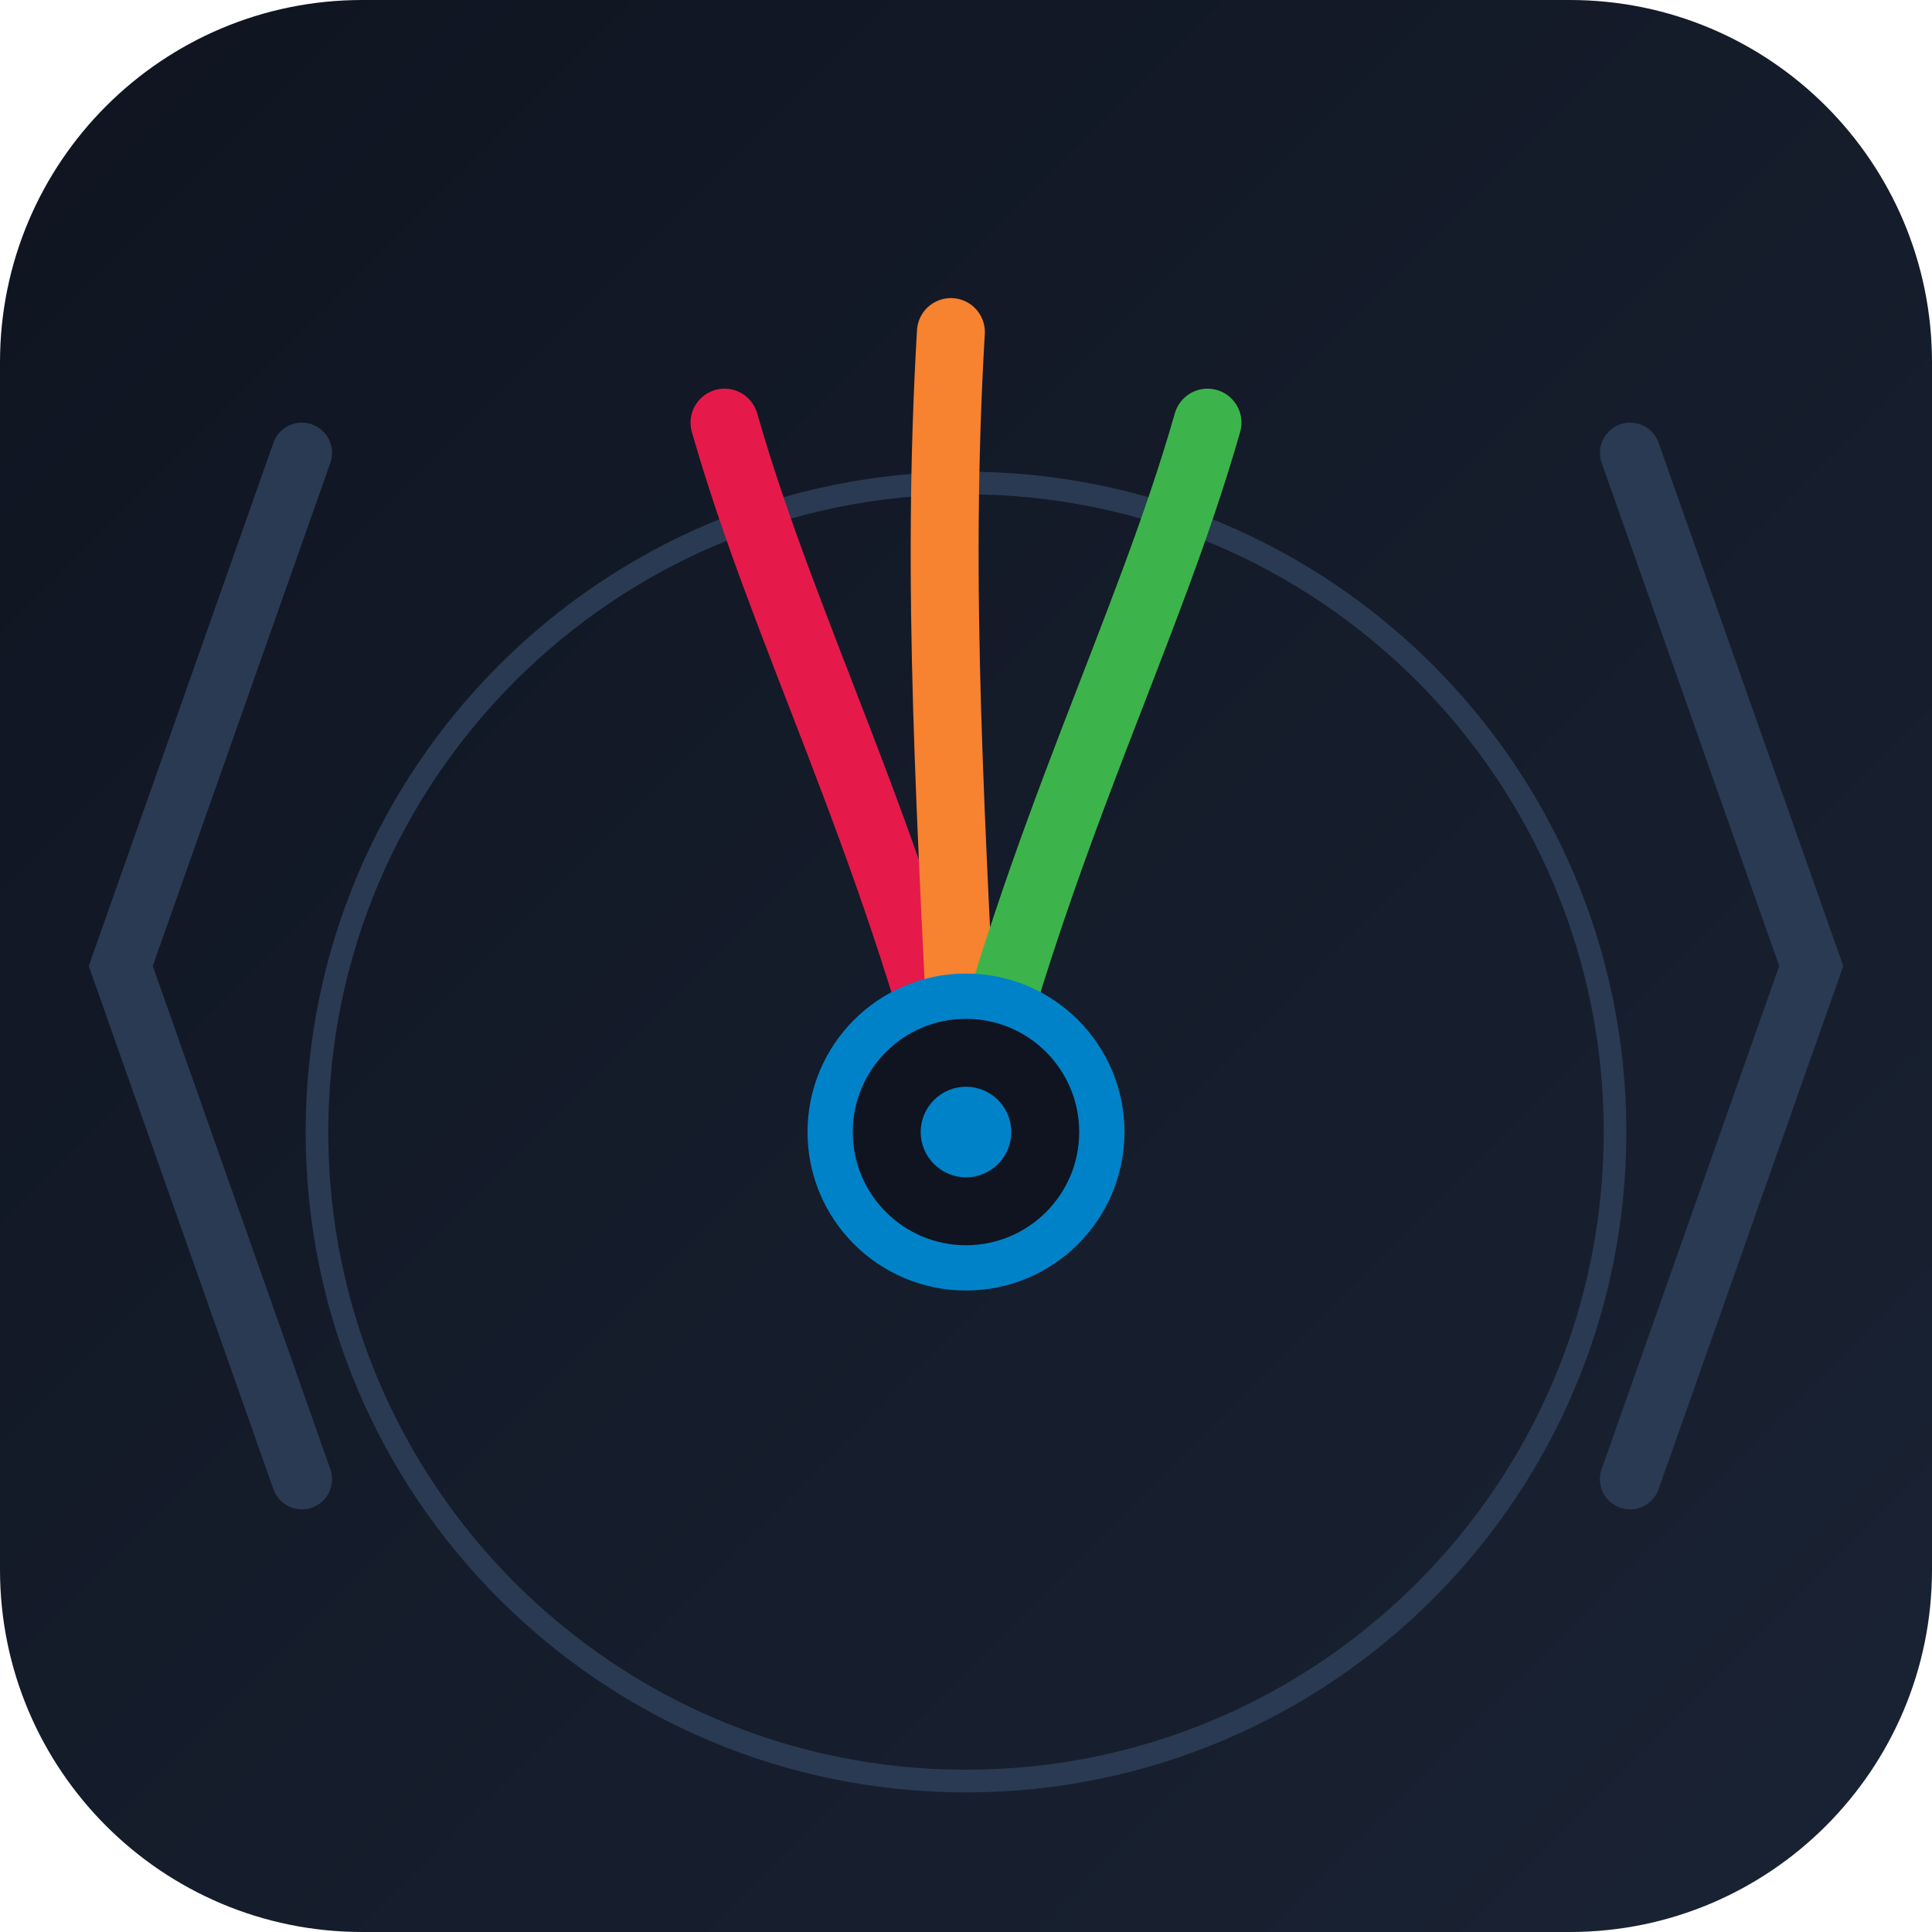
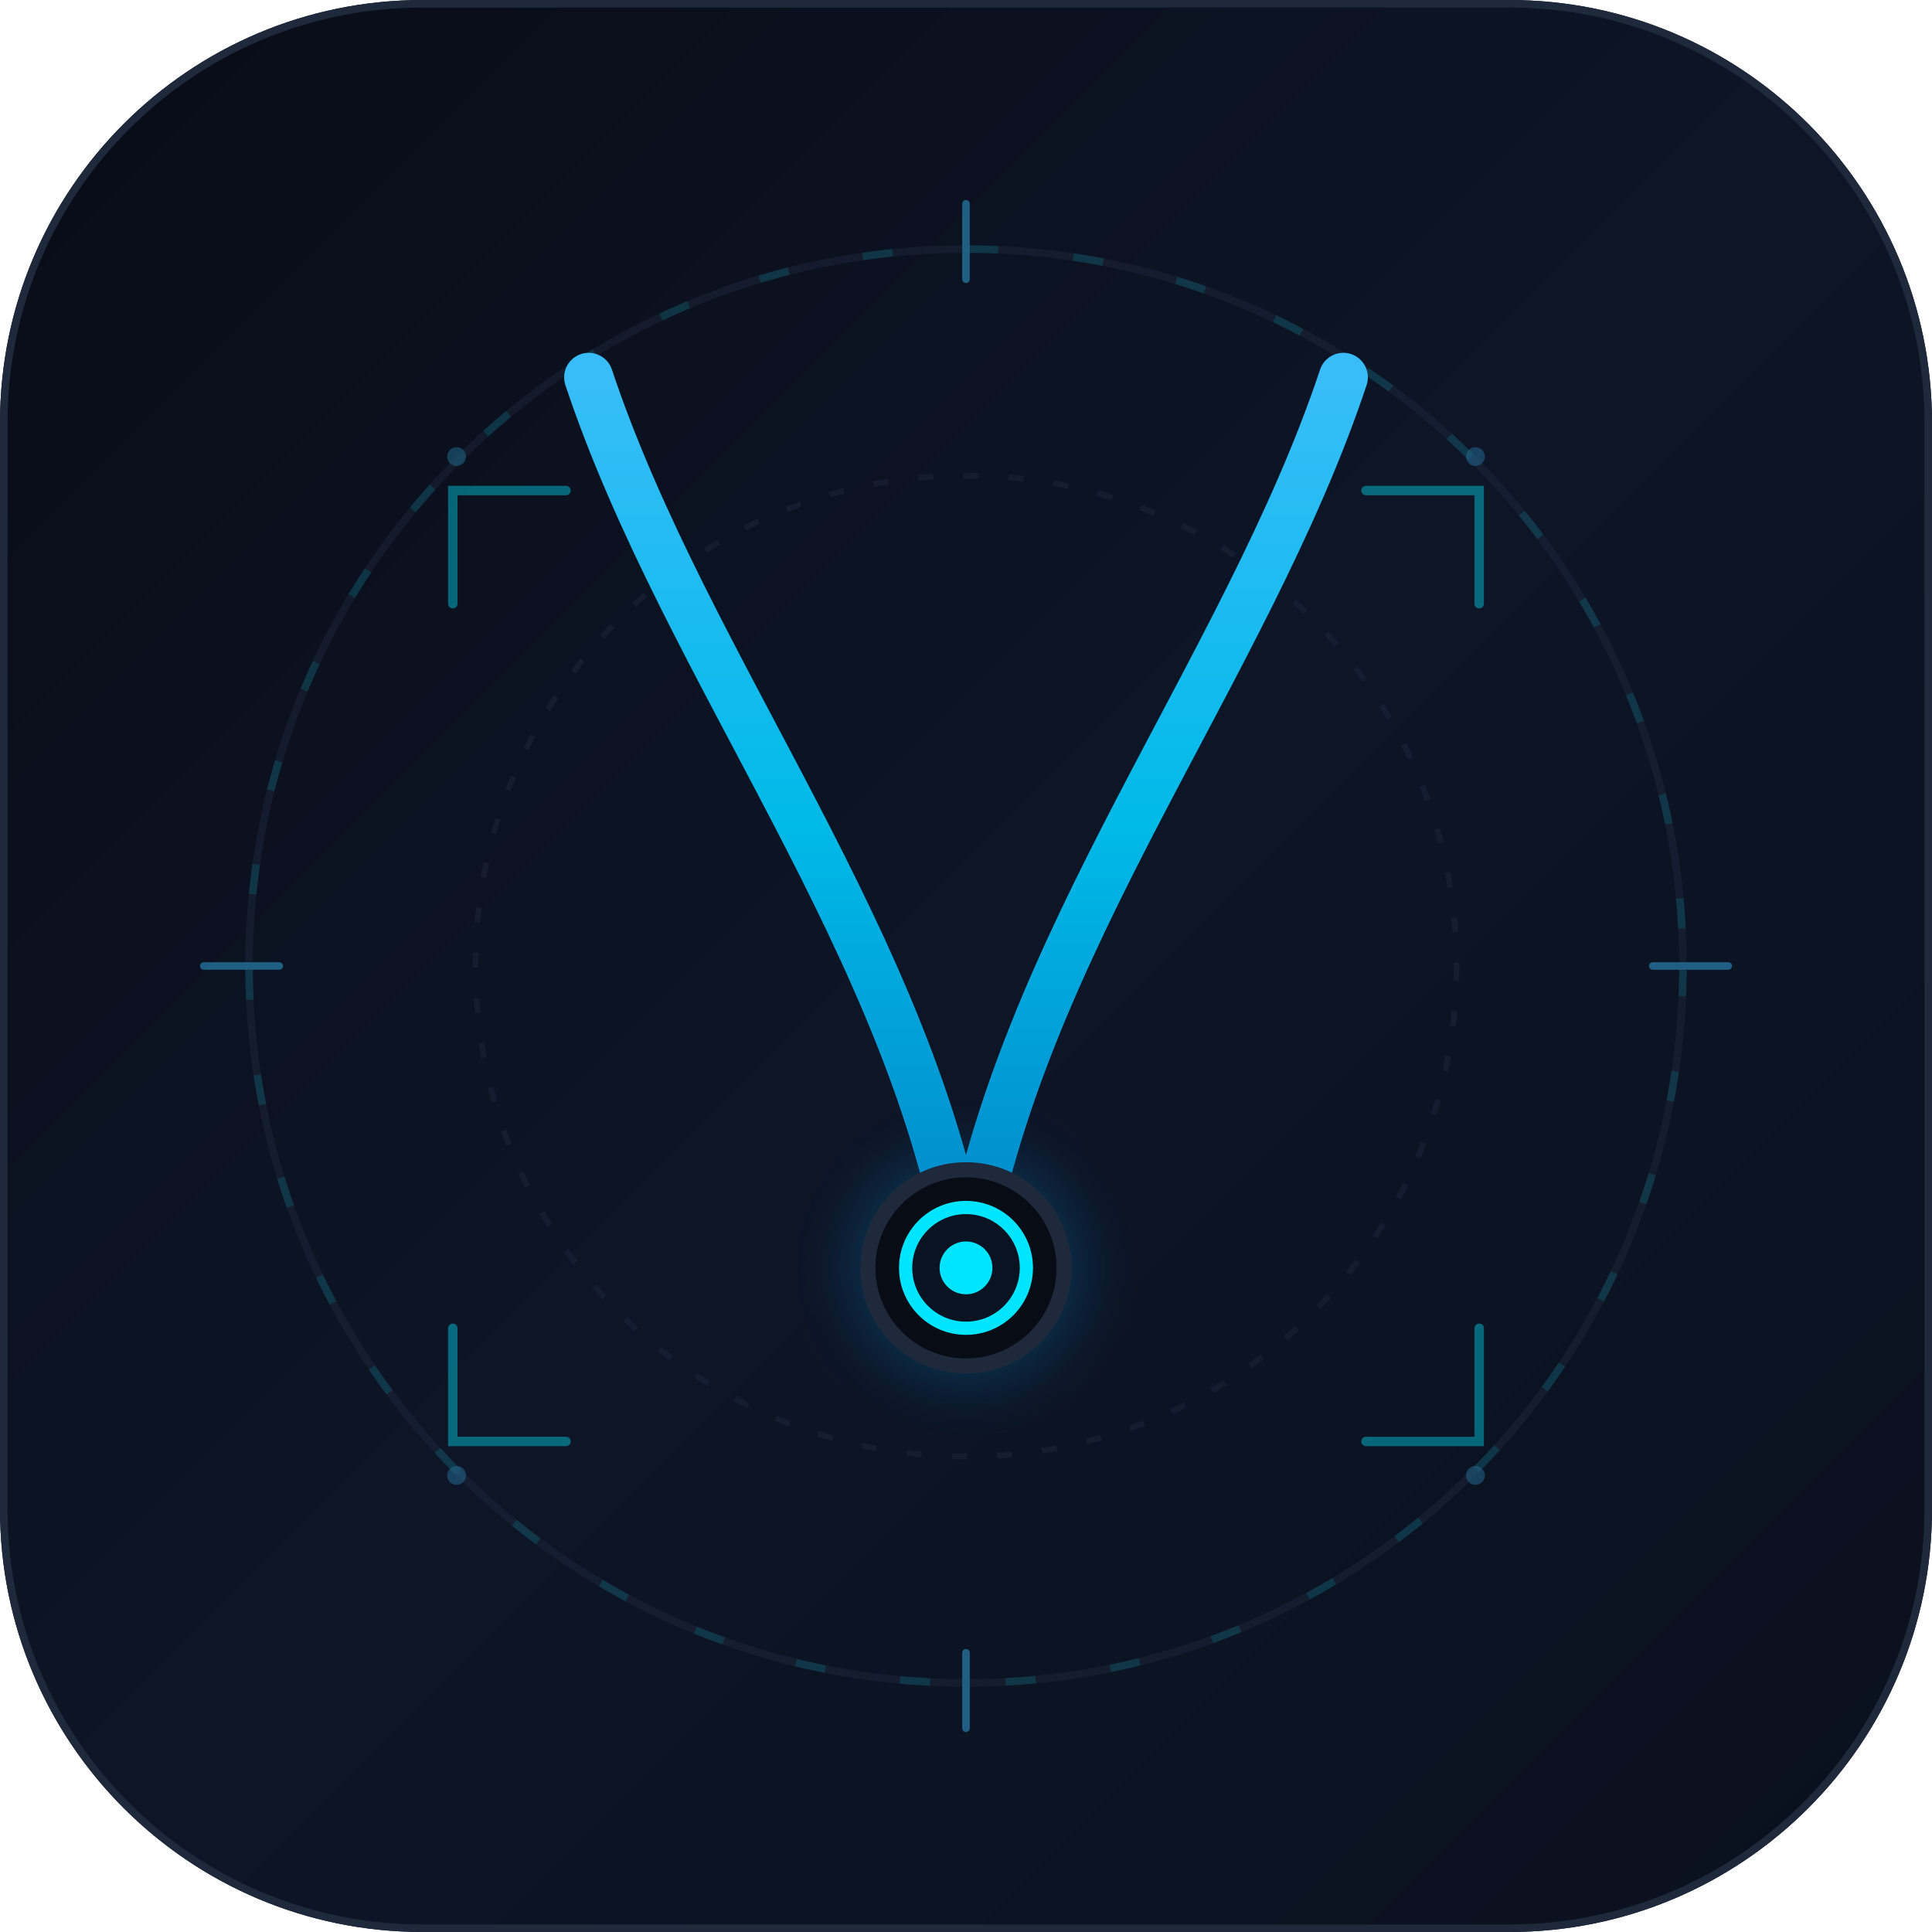
- <svg xmlns="http://www.w3.org/2000/svg" viewBox="0 0 256 256" width="256" height="256">
+ <svg xmlns="http://www.w3.org/2000/svg" viewBox="0 0 512 512" width="512" height="512">
  <defs>
-     <linearGradient id="bg" x1="0" y1="0" x2="1" y2="1">
-       <stop offset="0" stop-color="#0f1420" />
-       <stop offset="1" stop-color="#1a2334" />
+     <linearGradient id="bgGrad" x1="0%" y1="0%" x2="100%" y2="100%">
+       <stop offset="0%" stop-color="#080C15" />
+       <stop offset="50%" stop-color="#0D1527" />
+       <stop offset="100%" stop-color="#0A101D" />
    </linearGradient>
+     <linearGradient id="centerShaft" x1="0%" y1="100%" x2="0%" y2="0%">
+       <stop offset="0%" stop-color="#00E5FF" />
+       <stop offset="60%" stop-color="#38BDF8" />
+       <stop offset="100%" stop-color="#818CF8" />
+     </linearGradient>
+     <linearGradient id="lateralShaft" x1="0%" y1="100%" x2="0%" y2="0%">
+       <stop offset="0%" stop-color="#0284C7" />
+       <stop offset="50%" stop-color="#00BAE8" />
+       <stop offset="100%" stop-color="#38BDF8" />
+     </linearGradient>
+     <radialGradient id="coreGlow" cx="50%" cy="50%" r="50%">
+       <stop offset="0%" stop-color="#00E5FF" stop-opacity="0.8" />
+       <stop offset="50%" stop-color="#0284C7" stop-opacity="0.25" />
+       <stop offset="100%" stop-color="#080C15" stop-opacity="0" />
+     </radialGradient>
+     <filter id="subtleGlow" x="-20%" y="-20%" width="140%" height="140%">
+       <feGaussianBlur stdDeviation="6" result="blur" />
+       <feComposite in="SourceGraphic" in2="blur" operator="over" />
+     </filter>
  </defs>
-   <rect width="256" height="256" rx="48" fill="url(#bg)" />
-   <circle cx="128" cy="150" r="86" fill="none" stroke="#2a3a52" stroke-width="3" />
-   <path d="M128 150 C 118 110, 104 84, 96 56" fill="none" stroke="#e6194b" stroke-width="9" stroke-linecap="round" />
-   <path d="M128 150 C 126 108, 124 78, 126 44" fill="none" stroke="#f78230" stroke-width="9" stroke-linecap="round" />
-   <path d="M128 150 C 138 110, 152 84, 160 56" fill="none" stroke="#3cb44b" stroke-width="9" stroke-linecap="round" />
-   <circle cx="128" cy="150" r="18" fill="#0f1420" stroke="#0082c8" stroke-width="6" />
-   <circle cx="128" cy="150" r="6" fill="#0082c8" />
-   <path d="M40 60 L16 128 L40 196" fill="none" stroke="#2a3a52" stroke-width="8" stroke-linecap="round" />
-   <path d="M216 60 L240 128 L216 196" fill="none" stroke="#2a3a52" stroke-width="8" stroke-linecap="round" />
+   <rect width="512" height="512" rx="112" fill="url(#bgGrad)" />
+   <rect width="510" height="510" x="1" y="1" rx="111" fill="none" stroke="#1E293B" stroke-width="2" />
+   <g opacity="0.45">
+     <circle cx="256" cy="256" r="190" fill="none" stroke="#1E293B" stroke-width="2" />
+     <circle cx="256" cy="256" r="190" fill="none" stroke="#00E5FF" stroke-width="2" stroke-dasharray="8 20" opacity="0.3" />
+     <circle cx="256" cy="256" r="130" fill="none" stroke="#1E293B" stroke-width="1.5" stroke-dasharray="4 8" />
+     <line x1="256" y1="54" x2="256" y2="74" stroke="#38BDF8" stroke-width="2" stroke-linecap="round" />
+     <line x1="256" y1="438" x2="256" y2="458" stroke="#38BDF8" stroke-width="2" stroke-linecap="round" />
+     <line x1="54" y1="256" x2="74" y2="256" stroke="#38BDF8" stroke-width="2" stroke-linecap="round" />
+     <line x1="438" y1="256" x2="458" y2="256" stroke="#38BDF8" stroke-width="2" stroke-linecap="round" />
+     <circle cx="121" cy="121" r="2.5" fill="#38BDF8" opacity="0.6" />
+     <circle cx="391" cy="121" r="2.5" fill="#38BDF8" opacity="0.6" />
+     <circle cx="121" cy="391" r="2.5" fill="#38BDF8" opacity="0.6" />
+     <circle cx="391" cy="391" r="2.5" fill="#38BDF8" opacity="0.6" />
+   </g>
+   <g stroke="#00E5FF" stroke-width="2.5" fill="none" opacity="0.4" stroke-linecap="round">
+     <path d="M 120 160 L 120 130 L 150 130" />
+     <path d="M 362 130 L 392 130 L 392 160" />
+     <path d="M 120 352 L 120 382 L 150 382" />
+     <path d="M 392 352 L 392 382 L 362 382" />
+   </g>
+   <g>
+     <circle cx="256" cy="336" r="48" fill="url(#coreGlow)" />
+     <path d="M 256 336 C 242 250, 182 178, 156 100" fill="none" stroke="url(#lateralShaft)" stroke-width="13" stroke-linecap="round" />
+     <path d="M 256 336 C 270 250, 330 178, 356 100" fill="none" stroke="url(#lateralShaft)" stroke-width="13" stroke-linecap="round" />
+     <path d="M 256 336 C 256 244, 256 166, 256 72" fill="none" stroke="url(#centerShaft)" stroke-width="15" stroke-linecap="round" filter="url(#subtleGlow)" />
+     <circle cx="256" cy="336" r="26" fill="#080C15" stroke="#1E293B" stroke-width="4" />
+     <circle cx="256" cy="336" r="16" fill="#091322" stroke="#00E5FF" stroke-width="3.5" />
+     <circle cx="256" cy="336" r="7" fill="#00E5FF" />
+   </g>
</svg>
